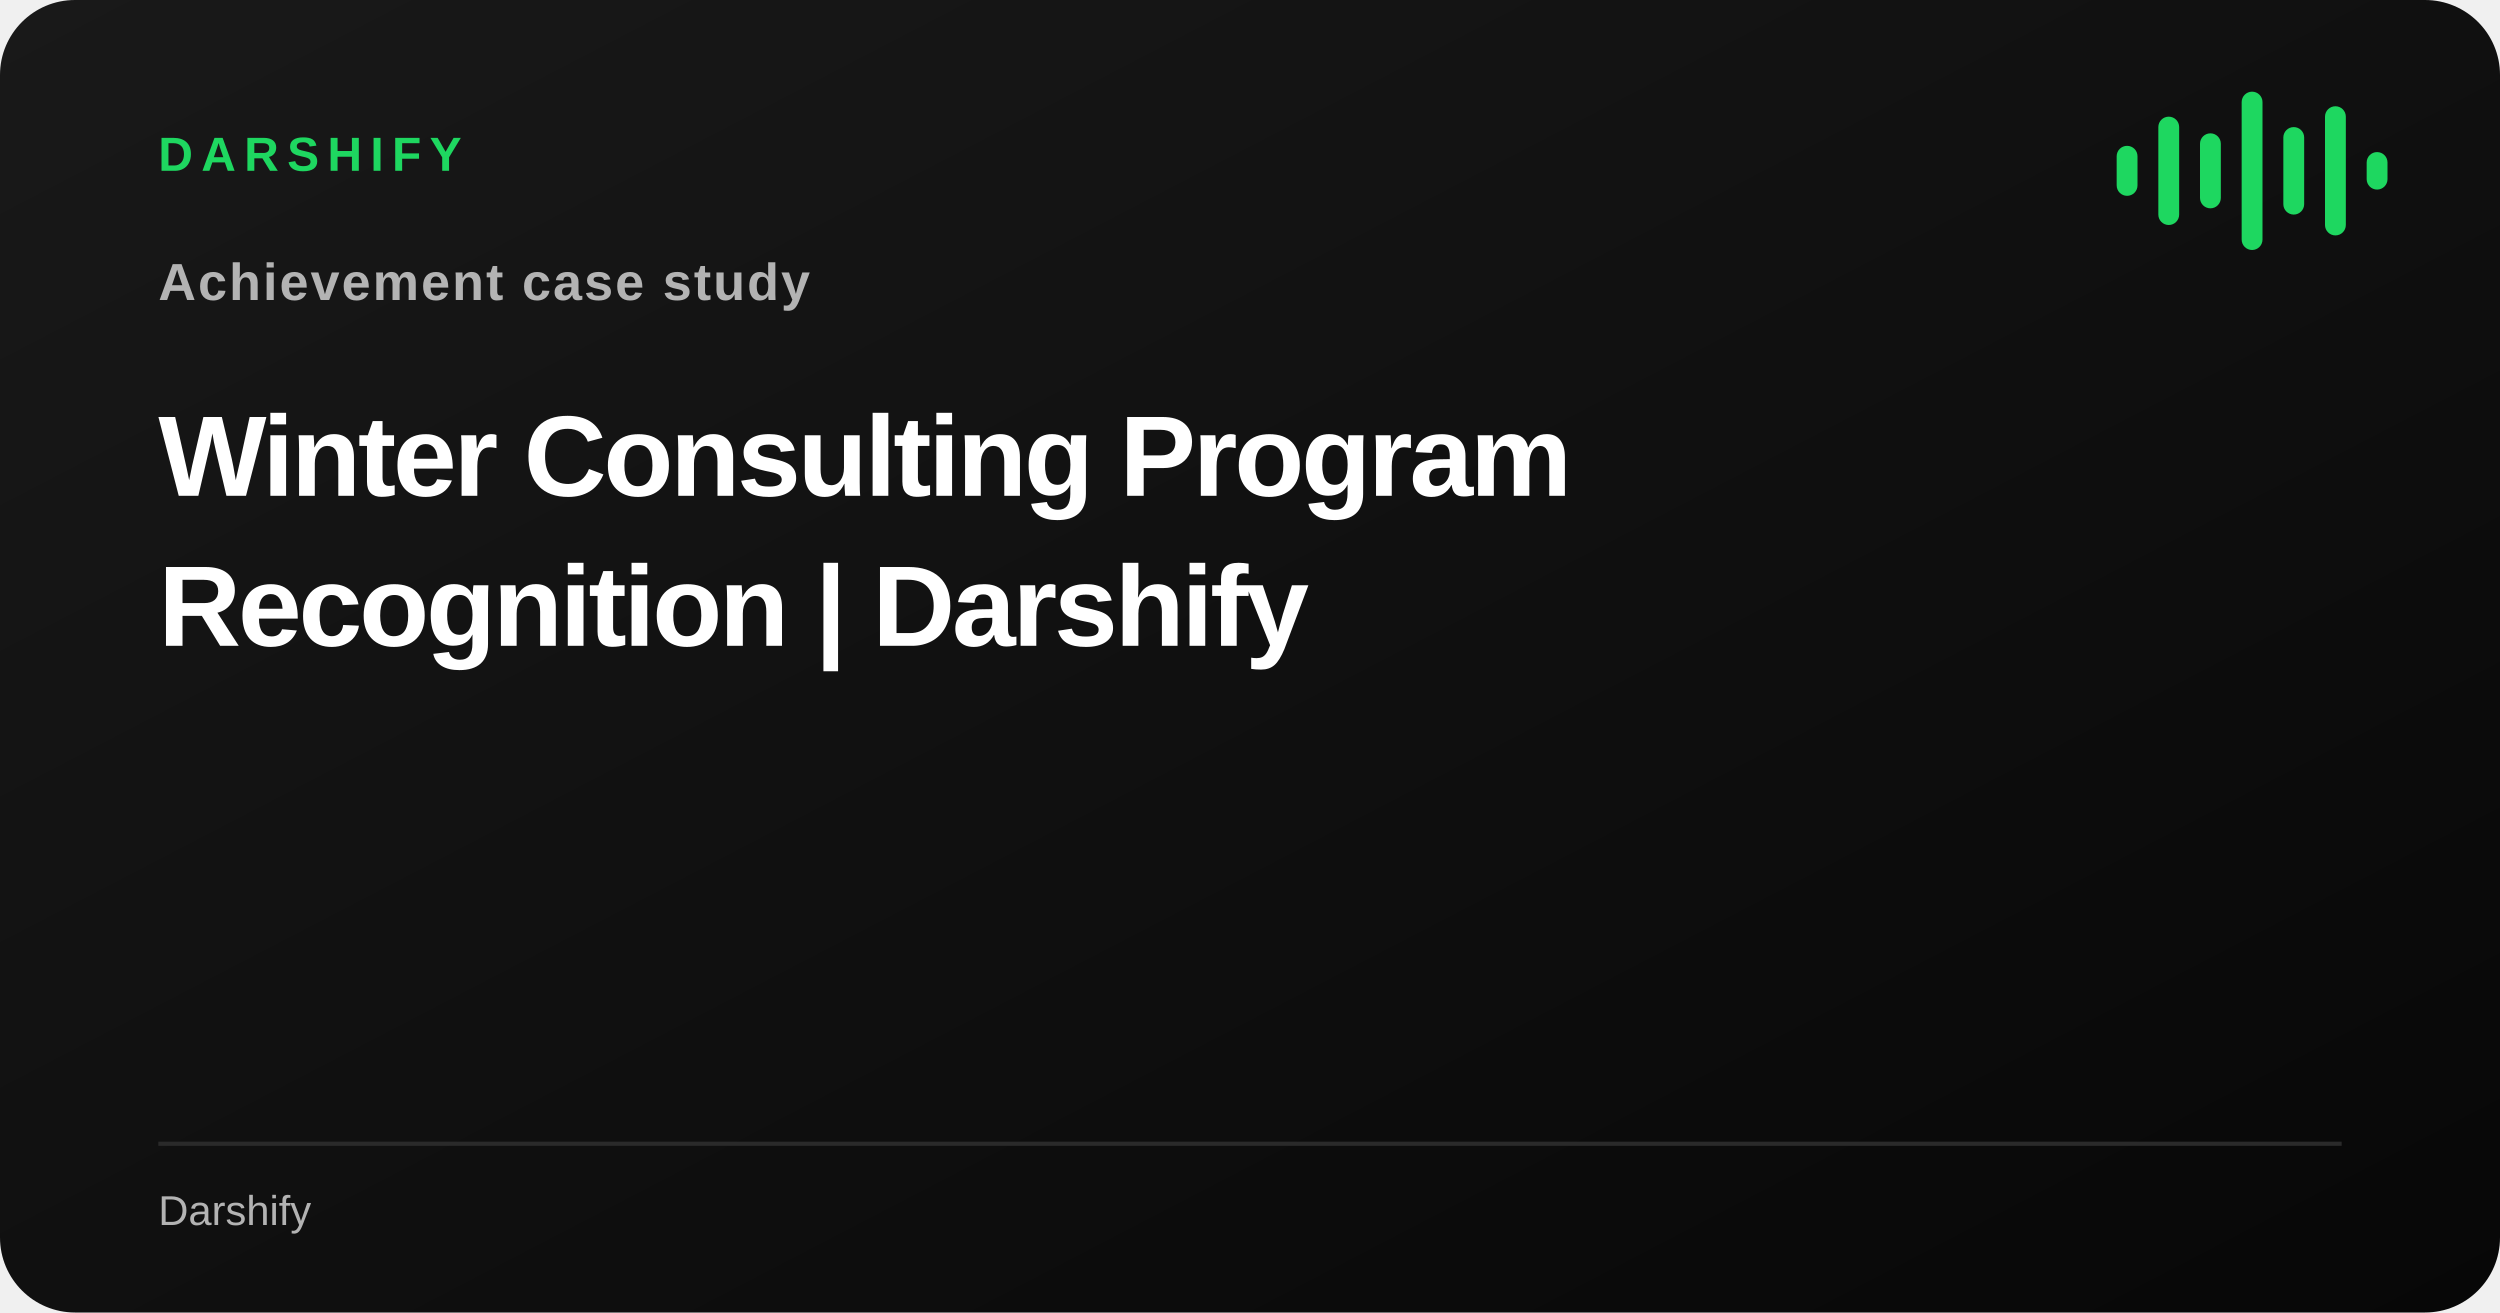
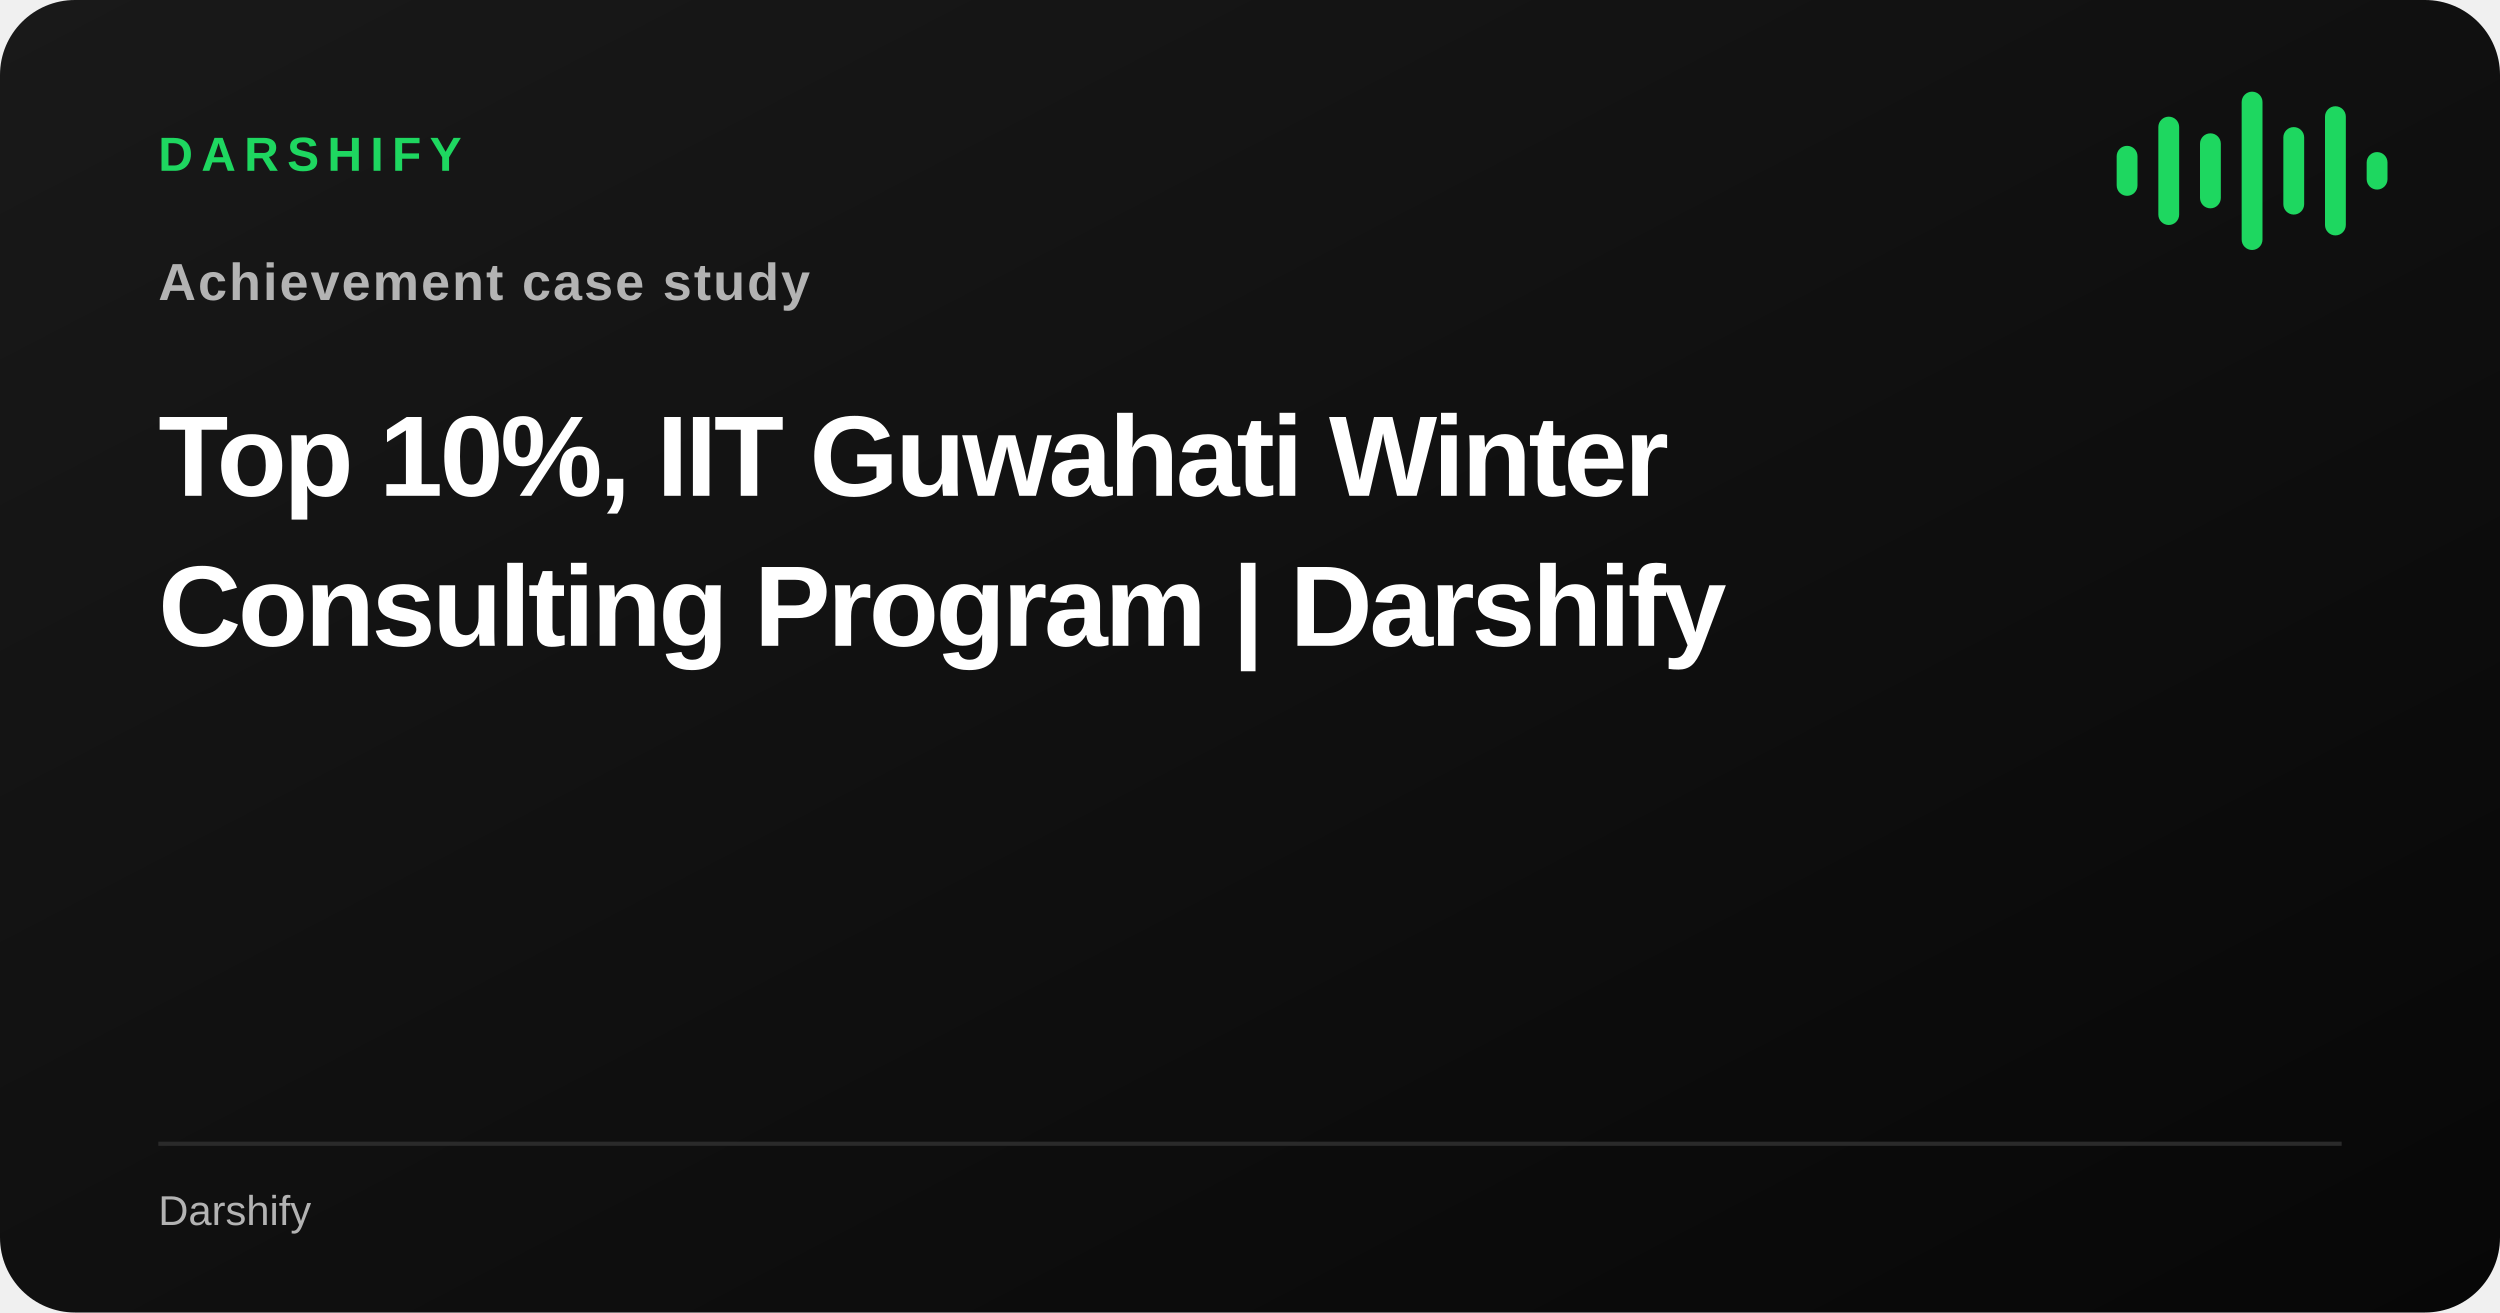
- <svg xmlns="http://www.w3.org/2000/svg" viewBox="0 0 1200 630" width="1200" height="630" role="img" aria-label="Winter Consulting Program Recognition | Darshify" data-route-id="case-study:a4">
+ <svg xmlns="http://www.w3.org/2000/svg" viewBox="0 0 1200 630" width="1200" height="630" role="img" aria-label="Top 10%, IIT Guwahati Winter Consulting Program | Darshify" data-route-id="case-study:a4">
  <defs>
    <linearGradient id="surface" x1="0" y1="0" x2="1" y2="1">
      <stop offset="0" stop-color="#191919" />
      <stop offset="1" stop-color="#070707" />
    </linearGradient>
    <radialGradient id="glow" cx="0" cy="0" r="1" gradientTransform="translate(1030 86) rotate(135) scale(420)">
      <stop stop-color="#1ed760" stop-opacity=".38" />
      <stop offset="1" stop-color="#1ed760" stop-opacity="0" />
    </radialGradient>
  </defs>
  <rect width="1200" height="630" rx="36" fill="url(#surface)" />
  <rect width="1200" height="630" rx="36" fill="url(#glow)" />
  <g data-motif="proof-wave" aria-label="Evidence signal">
    <rect x="1016" y="70" width="10" height="24" rx="5" fill="#1ed760" />
    <rect x="1036" y="56" width="10" height="52" rx="5" fill="#1ed760" />
    <rect x="1056" y="64" width="10" height="36" rx="5" fill="#1ed760" />
    <rect x="1076" y="44" width="10" height="76" rx="5" fill="#1ed760" />
    <rect x="1096" y="61" width="10" height="42" rx="5" fill="#1ed760" />
    <rect x="1116" y="51" width="10" height="62" rx="5" fill="#1ed760" />
    <rect x="1136" y="73" width="10" height="18" rx="5" fill="#1ed760" />
  </g>
  <text x="76" y="82" fill="#1ed760" font-family="Arial, Helvetica, sans-serif" font-size="23" font-weight="700" letter-spacing="4">DARSHIFY</text>
  <text x="76" y="144" fill="#b3b3b3" font-family="Arial, Helvetica, sans-serif" font-size="25" font-weight="600" letter-spacing="1">Achievement case study</text>
  <text fill="#ffffff" font-family="Arial, Helvetica, sans-serif" font-size="55" font-weight="800" letter-spacing="-1.5">
-     <tspan x="76" y="238">Winter Consulting Program</tspan>
-     <tspan x="76" y="310">Recognition | Darshify</tspan>
+     <tspan x="76" y="238">Top 10%, IIT Guwahati Winter</tspan>
+     <tspan x="76" y="310">Consulting Program | Darshify</tspan>
  </text>
  <rect x="76" y="548" width="1048" height="2" fill="#2a2a2a" />
  <text x="76" y="588" fill="#b3b3b3" font-family="Arial, Helvetica, sans-serif" font-size="20">Darshify</text>
</svg>
